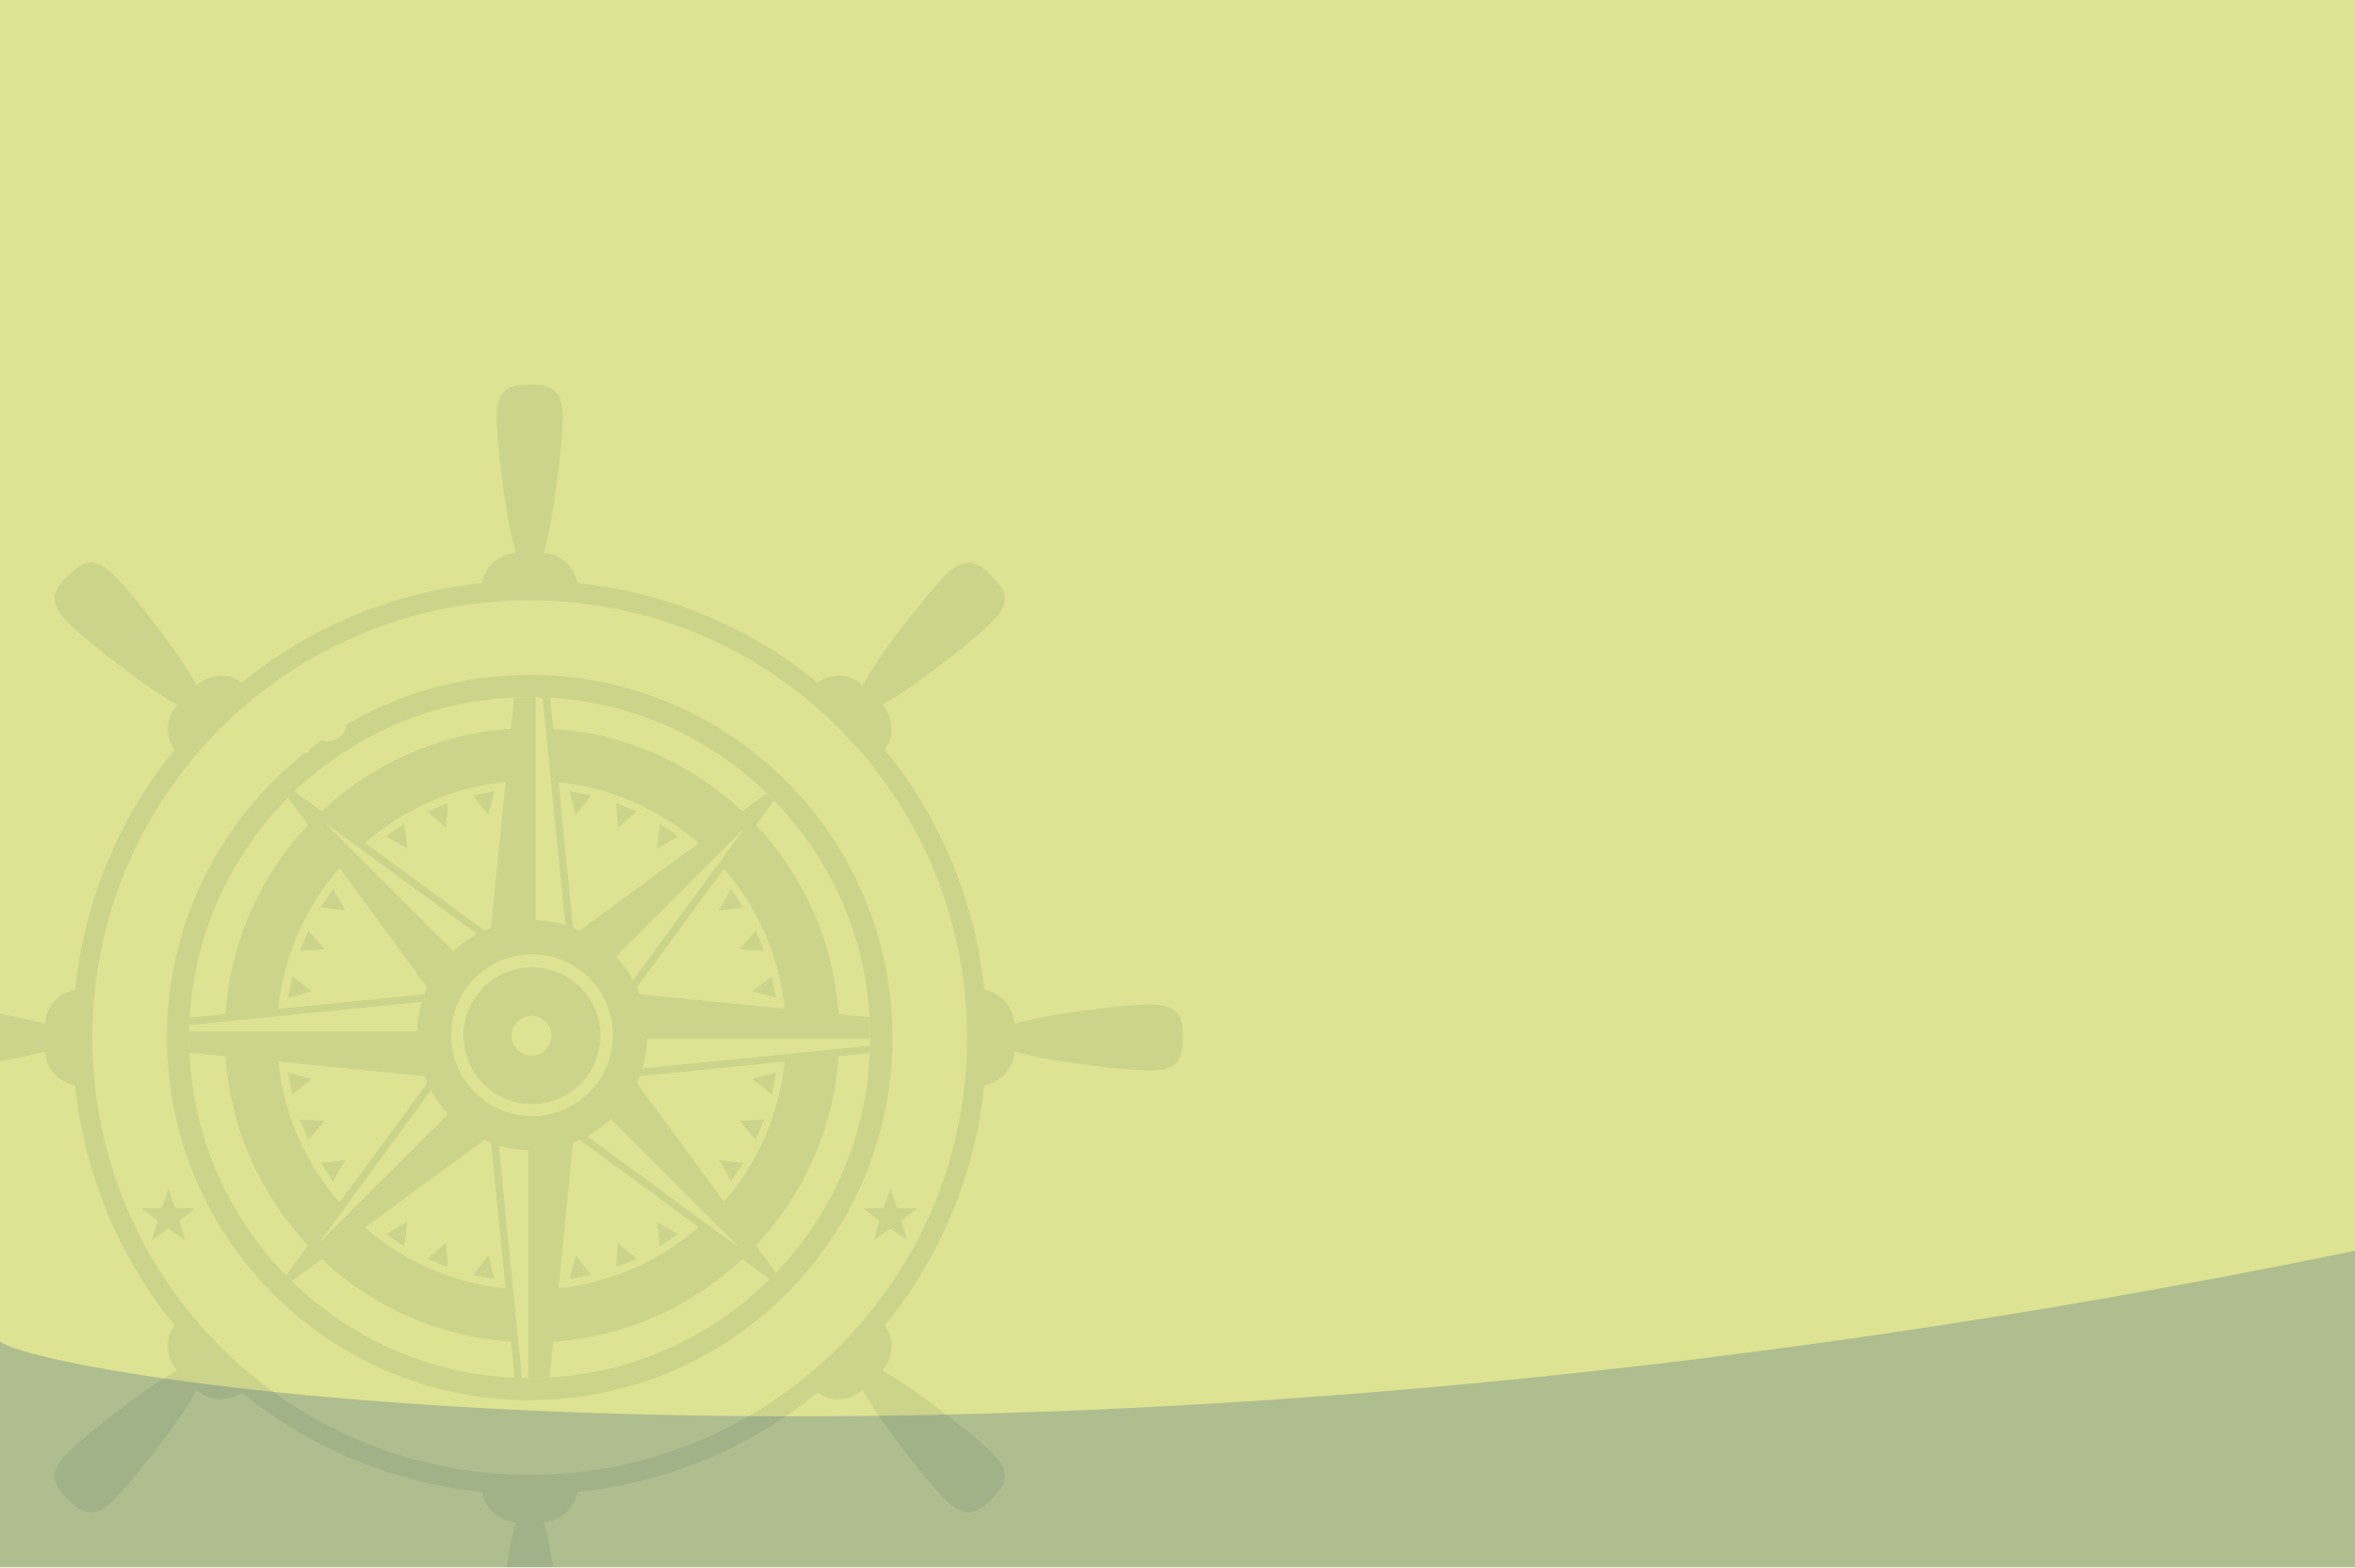
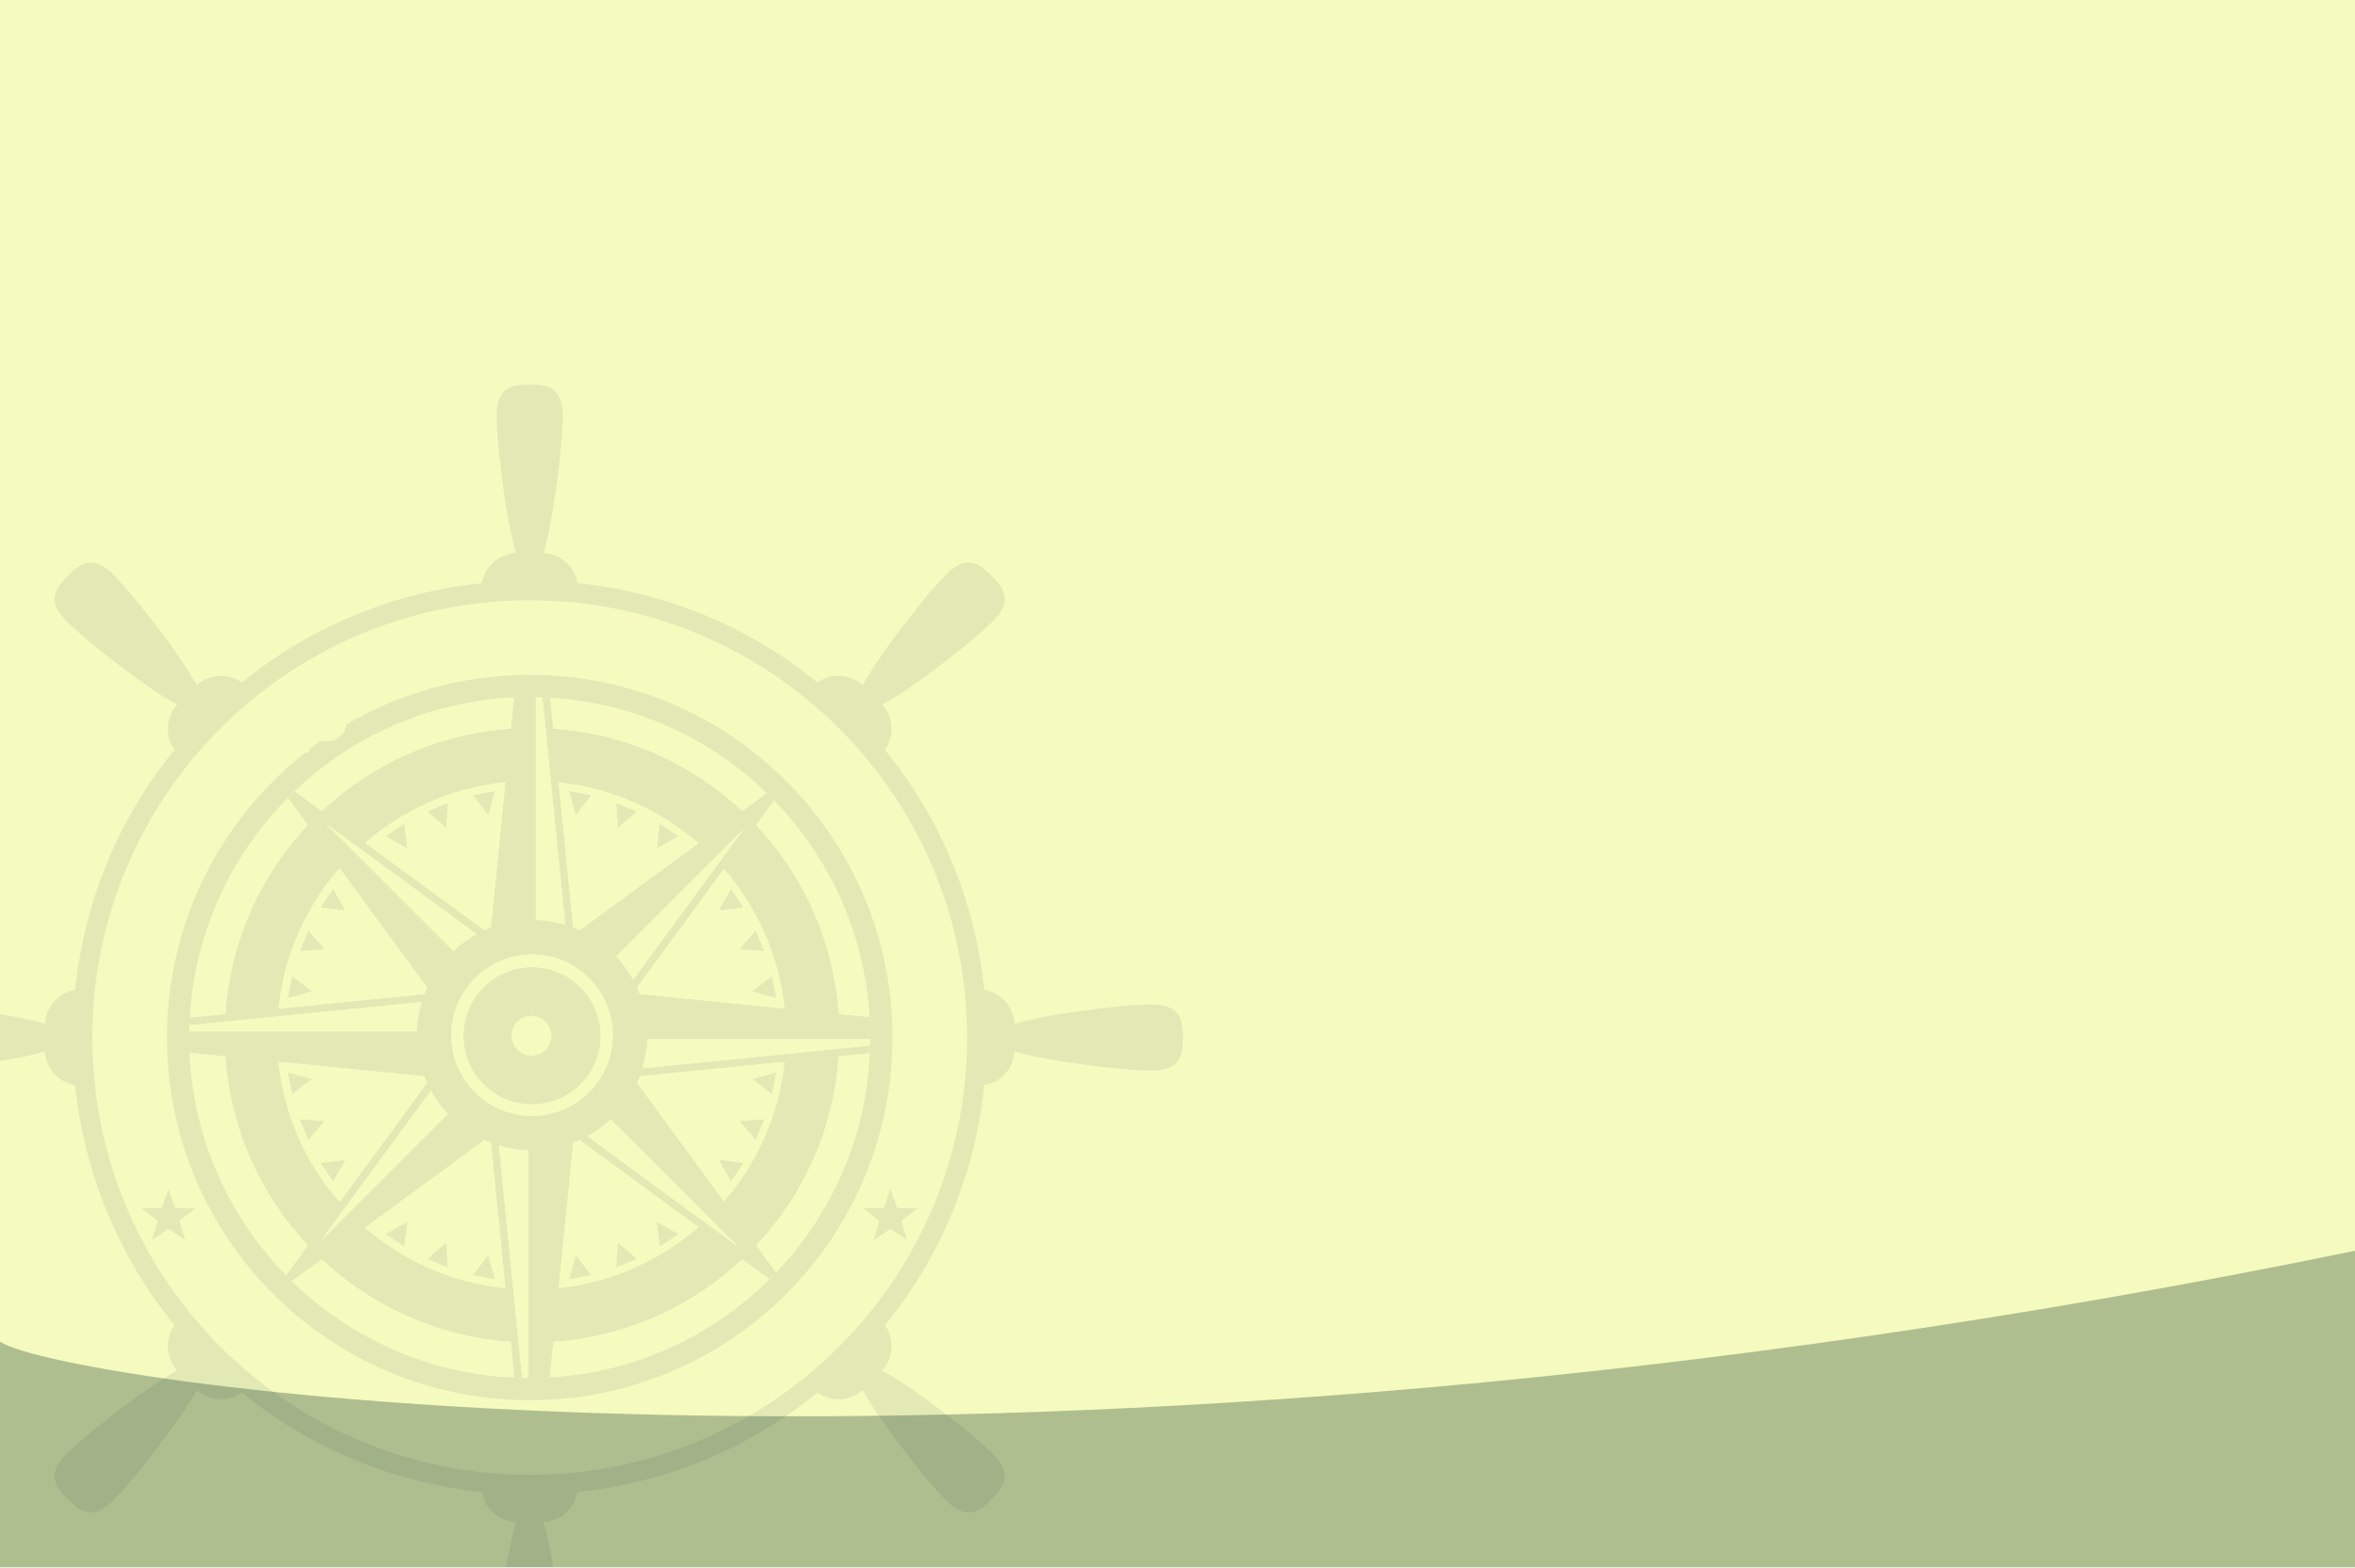
<svg xmlns="http://www.w3.org/2000/svg" width="1280" height="852" viewBox="0 0 1280 852" fill="none">
-   <rect width="1280" height="852" fill="#DDE392" />
+   <rect width="1280" height="852" fill="#F5FABF" />
  <path d="M1280 852H0V729.425C34.4 752.472 551.5 829.97 1280 680V852Z" fill="#AFBE8F" />
  <g clip-path="url(#clip0_50_1158)">
    <mask id="mask0_50_1158" style="mask-type:luminance" maskUnits="userSpaceOnUse" x="309" y="429" width="13" height="15">
      <path d="M312.958 443.287L309.308 429.996L321.401 432.393L312.958 443.287Z" fill="white" />
    </mask>
    <g mask="url(#mask0_50_1158)">
      <path d="M312.958 443.287L309.308 429.996L321.401 432.393L312.958 443.287Z" fill="#003049" fill-opacity="0.08" />
    </g>
    <mask id="mask1_50_1158" style="mask-type:luminance" maskUnits="userSpaceOnUse" x="334" y="436" width="13" height="15">
      <path d="M335.811 450.22L334.84 436.474L346.223 441.197L335.811 450.22Z" fill="white" />
    </mask>
    <g mask="url(#mask1_50_1158)">
      <path d="M335.811 450.22L334.84 436.474L346.223 441.197L335.811 450.22Z" fill="#003049" fill-opacity="0.08" />
    </g>
    <mask id="mask2_50_1158" style="mask-type:luminance" maskUnits="userSpaceOnUse" x="356" y="447" width="13" height="15">
      <path d="M356.87 461.48L358.602 447.809L368.854 454.659L356.87 461.48Z" fill="white" />
    </mask>
    <g mask="url(#mask2_50_1158)">
      <path d="M356.87 461.48L358.602 447.809L368.854 454.659L356.87 461.48Z" fill="#003049" fill-opacity="0.08" />
    </g>
    <mask id="mask3_50_1158" style="mask-type:luminance" maskUnits="userSpaceOnUse" x="390" y="483" width="15" height="13">
      <path d="M390.515 495.123L397.342 483.135L404.178 493.385L390.515 495.123Z" fill="white" />
    </mask>
    <g mask="url(#mask3_50_1158)">
      <path d="M390.515 495.123L397.342 483.135L404.178 493.385L390.515 495.123Z" fill="#003049" fill-opacity="0.08" />
    </g>
    <mask id="mask4_50_1158" style="mask-type:luminance" maskUnits="userSpaceOnUse" x="401" y="505" width="15" height="13">
      <path d="M415.499 517.15L401.75 516.167L410.776 505.762L415.499 517.15Z" fill="white" />
    </mask>
    <g mask="url(#mask4_50_1158)">
      <path d="M415.499 517.15L401.75 516.167L410.776 505.762L415.499 517.15Z" fill="#003049" fill-opacity="0.08" />
    </g>
    <mask id="mask5_50_1158" style="mask-type:luminance" maskUnits="userSpaceOnUse" x="408" y="530" width="14" height="13">
      <path d="M421.999 542.676L408.719 539.038L419.597 530.583L421.999 542.676Z" fill="white" />
    </mask>
    <g mask="url(#mask5_50_1158)">
      <path d="M421.999 542.676L408.719 539.038L419.597 530.583L421.999 542.676Z" fill="#003049" fill-opacity="0.08" />
    </g>
    <mask id="mask6_50_1158" style="mask-type:luminance" maskUnits="userSpaceOnUse" x="408" y="582" width="14" height="14">
      <path d="M419.597 595.026L408.719 586.591L421.999 582.947L419.597 595.026Z" fill="white" />
    </mask>
    <g mask="url(#mask6_50_1158)">
      <path d="M419.597 595.026L408.719 586.591L421.999 582.947L419.597 595.026Z" fill="#003049" fill-opacity="0.08" />
    </g>
    <mask id="mask7_50_1158" style="mask-type:luminance" maskUnits="userSpaceOnUse" x="401" y="608" width="15" height="12">
      <path d="M410.776 619.85L401.75 609.433L415.499 608.456L410.776 619.85Z" fill="white" />
    </mask>
    <g mask="url(#mask7_50_1158)">
      <path d="M410.776 619.85L401.75 609.433L415.499 608.456L410.776 619.85Z" fill="#003049" fill-opacity="0.08" />
    </g>
    <mask id="mask8_50_1158" style="mask-type:luminance" maskUnits="userSpaceOnUse" x="390" y="630" width="15" height="13">
      <path d="M397.342 642.482L390.515 630.511L404.178 632.23L397.342 642.482Z" fill="white" />
    </mask>
    <g mask="url(#mask8_50_1158)">
      <path d="M397.342 642.482L390.515 630.511L404.178 632.23L397.342 642.482Z" fill="#003049" fill-opacity="0.08" />
    </g>
    <mask id="mask9_50_1158" style="mask-type:luminance" maskUnits="userSpaceOnUse" x="356" y="664" width="13" height="14">
      <path d="M358.602 677.797L356.87 664.128L368.854 670.959L358.602 677.797Z" fill="white" />
    </mask>
    <g mask="url(#mask9_50_1158)">
      <path d="M358.602 677.797L356.87 664.128L368.854 670.959L358.602 677.797Z" fill="#003049" fill-opacity="0.08" />
    </g>
    <mask id="mask10_50_1158" style="mask-type:luminance" maskUnits="userSpaceOnUse" x="334" y="675" width="13" height="15">
      <path d="M334.84 689.135L335.811 675.412L346.223 684.426L334.84 689.135Z" fill="white" />
    </mask>
    <g mask="url(#mask10_50_1158)">
      <path d="M334.84 689.135L335.811 675.412L346.223 684.426L334.84 689.135Z" fill="#003049" fill-opacity="0.08" />
    </g>
    <mask id="mask11_50_1158" style="mask-type:luminance" maskUnits="userSpaceOnUse" x="309" y="682" width="13" height="14">
      <path d="M309.308 695.61L312.958 682.341L321.401 693.213L309.308 695.61Z" fill="white" />
    </mask>
    <g mask="url(#mask11_50_1158)">
      <path d="M309.308 695.61L312.958 682.341L321.401 693.213L309.308 695.61Z" fill="#003049" fill-opacity="0.08" />
    </g>
    <mask id="mask12_50_1158" style="mask-type:luminance" maskUnits="userSpaceOnUse" x="256" y="682" width="14" height="14">
      <path d="M269.046 695.61L256.968 693.213L265.402 682.341L269.046 695.61Z" fill="white" />
    </mask>
    <g mask="url(#mask12_50_1158)">
      <path d="M269.046 695.61L256.968 693.213L265.402 682.341L269.046 695.61Z" fill="#003049" fill-opacity="0.08" />
    </g>
    <mask id="mask13_50_1158" style="mask-type:luminance" maskUnits="userSpaceOnUse" x="232" y="675" width="12" height="15">
      <path d="M243.517 689.135L232.132 684.426L242.54 675.412L243.517 689.135Z" fill="white" />
    </mask>
    <g mask="url(#mask13_50_1158)">
      <path d="M243.517 689.135L232.132 684.426L242.54 675.412L243.517 689.135Z" fill="#003049" fill-opacity="0.08" />
    </g>
    <mask id="mask14_50_1158" style="mask-type:luminance" maskUnits="userSpaceOnUse" x="209" y="664" width="13" height="14">
      <path d="M219.772 677.797L209.517 670.959L221.491 664.128L219.772 677.797Z" fill="white" />
    </mask>
    <g mask="url(#mask14_50_1158)">
      <path d="M219.772 677.797L209.517 670.959L221.491 664.128L219.772 677.797Z" fill="#003049" fill-opacity="0.08" />
    </g>
    <mask id="mask15_50_1158" style="mask-type:luminance" maskUnits="userSpaceOnUse" x="174" y="630" width="14" height="13">
      <path d="M181.026 642.482L174.185 632.23L187.851 630.511L181.026 642.482Z" fill="white" />
    </mask>
    <g mask="url(#mask15_50_1158)">
      <path d="M181.026 642.482L174.185 632.23L187.851 630.511L181.026 642.482Z" fill="#003049" fill-opacity="0.08" />
    </g>
    <mask id="mask16_50_1158" style="mask-type:luminance" maskUnits="userSpaceOnUse" x="162" y="608" width="15" height="12">
      <path d="M167.565 619.85L162.862 608.456L176.59 609.433L167.565 619.85Z" fill="white" />
    </mask>
    <g mask="url(#mask16_50_1158)">
      <path d="M167.565 619.85L162.862 608.456L176.59 609.433L167.565 619.85Z" fill="#003049" fill-opacity="0.08" />
    </g>
    <mask id="mask17_50_1158" style="mask-type:luminance" maskUnits="userSpaceOnUse" x="156" y="582" width="14" height="14">
      <path d="M158.786 595.026L156.384 582.947L169.664 586.591L158.786 595.026Z" fill="white" />
    </mask>
    <g mask="url(#mask17_50_1158)">
      <path d="M158.786 595.026L156.384 582.947L169.664 586.591L158.786 595.026Z" fill="#003049" fill-opacity="0.08" />
    </g>
    <mask id="mask18_50_1158" style="mask-type:luminance" maskUnits="userSpaceOnUse" x="156" y="530" width="14" height="13">
      <path d="M156.384 542.676L158.786 530.583L169.664 539.038L156.384 542.676Z" fill="white" />
    </mask>
    <g mask="url(#mask18_50_1158)">
      <path d="M156.384 542.676L158.786 530.583L169.664 539.038L156.384 542.676Z" fill="#003049" fill-opacity="0.08" />
    </g>
    <mask id="mask19_50_1158" style="mask-type:luminance" maskUnits="userSpaceOnUse" x="162" y="505" width="15" height="13">
      <path d="M162.862 517.156L167.565 505.767L176.59 516.179L162.862 517.156Z" fill="white" />
    </mask>
    <g mask="url(#mask19_50_1158)">
      <path d="M162.862 517.156L167.565 505.767L176.59 516.179L162.862 517.156Z" fill="#003049" fill-opacity="0.08" />
    </g>
    <mask id="mask20_50_1158" style="mask-type:luminance" maskUnits="userSpaceOnUse" x="174" y="483" width="14" height="13">
      <path d="M187.851 495.123L174.185 493.385L181.026 483.135L187.851 495.123Z" fill="white" />
    </mask>
    <g mask="url(#mask20_50_1158)">
      <path d="M187.851 495.123L174.185 493.385L181.026 483.135L187.851 495.123Z" fill="#003049" fill-opacity="0.08" />
    </g>
    <mask id="mask21_50_1158" style="mask-type:luminance" maskUnits="userSpaceOnUse" x="209" y="447" width="13" height="15">
      <path d="M221.491 461.48L209.517 454.659L219.772 447.809L221.491 461.48Z" fill="white" />
    </mask>
    <g mask="url(#mask21_50_1158)">
      <path d="M221.491 461.48L209.517 454.659L219.772 447.809L221.491 461.48Z" fill="#003049" fill-opacity="0.08" />
    </g>
    <mask id="mask22_50_1158" style="mask-type:luminance" maskUnits="userSpaceOnUse" x="232" y="436" width="12" height="15">
      <path d="M242.54 450.22L232.132 441.197L243.517 436.474L242.54 450.22Z" fill="white" />
    </mask>
    <g mask="url(#mask22_50_1158)">
      <path d="M242.54 450.22L232.132 441.197L243.517 436.474L242.54 450.22Z" fill="#003049" fill-opacity="0.08" />
    </g>
    <mask id="mask23_50_1158" style="mask-type:luminance" maskUnits="userSpaceOnUse" x="256" y="429" width="14" height="15">
      <path d="M265.402 443.287L256.968 432.393L269.046 429.996L265.402 443.287Z" fill="white" />
    </mask>
    <g mask="url(#mask23_50_1158)">
      <path d="M265.402 443.287L256.968 432.393L269.046 429.996L265.402 443.287Z" fill="#003049" fill-opacity="0.08" />
    </g>
    <mask id="mask24_50_1158" style="mask-type:luminance" maskUnits="userSpaceOnUse" x="102" y="378" width="372" height="372">
-       <path d="M287.915 749.198C287.642 749.198 287.361 749.195 287.085 749.195V625.442C281.57 625.258 276.231 624.371 271.167 622.849L283.794 749.153C282.391 749.121 280.98 749.076 279.585 749.013L277.634 729.5C237.971 726.799 202.116 710.276 174.855 684.693L158.647 696.581C157.554 695.513 156.472 694.431 155.407 693.341L167.326 677.088C141.738 649.832 125.195 614.003 122.48 574.348L102.992 572.399C102.87 569.648 102.81 566.87 102.81 564.087C102.81 562.956 102.818 561.832 102.838 560.707H226.543C226.733 555.189 227.622 549.853 229.138 544.783L102.926 557.407C102.978 555.998 103.043 554.598 103.125 553.195L122.494 551.256C125.195 511.598 141.707 475.749 167.292 448.479L156.489 433.736C157.693 432.521 158.914 431.325 160.152 430.144L174.895 440.953C202.156 415.37 237.979 398.819 277.634 396.112L279.327 379.172C282.172 379.044 285.038 378.976 287.915 378.976C289.031 378.976 290.153 378.987 291.266 379.007V500.187C296.801 500.369 302.126 501.263 307.193 502.783L294.822 379.103C296.233 379.155 297.647 379.223 299.047 379.305L300.729 396.112C340.381 398.819 376.235 415.336 403.502 440.93L416.776 431.198C418.134 432.515 419.469 433.85 420.786 435.208L411.031 448.519C436.617 475.786 453.165 511.601 455.874 551.256L472.69 552.94C472.909 556.629 473.02 560.344 473.02 564.087C473.02 564.354 473.02 564.629 473.017 564.896H351.795C351.613 570.417 350.724 575.751 349.21 580.823L472.968 568.443C472.937 569.852 472.889 571.258 472.824 572.658L455.866 574.353C453.16 614.003 436.608 649.818 411.031 677.088L421.857 691.856C420.676 693.094 419.48 694.312 418.265 695.516L403.474 684.67C376.216 710.259 340.381 726.799 300.729 729.505L298.792 748.883C295.194 749.09 291.567 749.198 287.915 749.198ZM263.247 619.873L198.427 667.415C219.321 685.491 245.69 697.388 274.72 700.353L266.817 621.375C265.61 620.915 264.42 620.41 263.247 619.873ZM315.102 619.867C313.943 620.404 312.756 620.904 311.543 621.364L303.646 700.324C332.562 697.246 358.79 685.247 379.581 667.142L315.102 619.867ZM331.989 608.573C328.177 612.134 323.934 615.241 319.314 617.774L401.327 677.908L367.647 644.234L331.989 608.573ZM234.211 592.953L174.085 674.941L243.409 605.616C239.842 601.805 236.752 597.556 234.211 592.953ZM151.334 577.233C154.35 606.309 166.378 632.696 184.562 653.575L232.12 588.738C231.584 587.568 231.087 586.375 230.618 585.16L151.334 577.233ZM426.384 577.293L347.731 585.16C347.27 586.369 346.774 587.551 346.237 588.727L393.52 653.197C411.5 632.392 423.377 606.164 426.384 577.293ZM289.179 518.931C264.936 518.931 245.309 538.589 245.309 562.812C245.309 587.034 264.936 606.681 289.179 606.681C313.395 606.681 333.051 587.034 333.051 562.812C333.051 538.589 313.395 518.931 289.179 518.931ZM184.562 472.02C166.378 492.908 154.398 519.297 151.374 548.373L230.621 540.441C231.087 539.237 231.584 538.044 232.12 536.868L184.562 472.02ZM393.514 472.409L346.237 536.885C346.765 538.055 347.265 539.237 347.719 540.435L426.427 548.311C423.414 519.439 411.511 493.22 393.514 472.409ZM404.255 450.697L334.939 520.007C338.501 523.816 341.605 528.064 344.127 532.668L404.255 450.697ZM177.056 447.712L246.383 517.039C250.191 513.478 254.44 510.382 259.041 507.846L177.056 447.712ZM303.646 425.336L311.543 504.259C312.748 504.719 313.929 505.216 315.096 505.75L379.609 458.447C358.809 440.348 332.568 428.406 303.646 425.336ZM274.726 425.234C245.698 428.184 219.346 440.138 198.452 458.22L263.255 505.75C264.434 505.216 265.612 504.719 266.817 504.254L274.726 425.234Z" fill="white" />
+       <path d="M287.915 749.198C287.642 749.198 287.361 749.195 287.085 749.195V625.442C281.57 625.258 276.231 624.371 271.167 622.849L283.794 749.153C282.391 749.121 280.98 749.076 279.585 749.013L277.634 729.5C237.971 726.799 202.116 710.276 174.855 684.693L158.647 696.581C157.554 695.513 156.472 694.431 155.407 693.341L167.326 677.088C141.738 649.832 125.195 614.003 122.48 574.348L102.992 572.399C102.87 569.648 102.81 566.87 102.81 564.087C102.81 562.956 102.818 561.832 102.838 560.707H226.543C226.733 555.189 227.622 549.853 229.138 544.783L102.926 557.407C102.978 555.998 103.043 554.598 103.125 553.195L122.494 551.256C125.195 511.598 141.707 475.749 167.292 448.479L156.489 433.736C157.693 432.521 158.914 431.325 160.152 430.144L174.895 440.953C202.156 415.37 237.979 398.819 277.634 396.112L279.327 379.172C282.172 379.044 285.038 378.976 287.915 378.976C289.031 378.976 290.153 378.987 291.266 379.007V500.187C296.801 500.369 302.126 501.263 307.193 502.783L294.822 379.103C296.233 379.155 297.647 379.223 299.047 379.305L300.729 396.112C340.381 398.819 376.235 415.336 403.502 440.93L416.776 431.198C418.134 432.515 419.469 433.85 420.786 435.208L411.031 448.519C436.617 475.786 453.165 511.601 455.874 551.256L472.69 552.94C472.909 556.629 473.02 560.344 473.02 564.087C473.02 564.354 473.02 564.629 473.017 564.896H351.795C351.613 570.417 350.724 575.751 349.21 580.823L472.969 568.443C472.937 569.852 472.889 571.258 472.824 572.658L455.866 574.353C453.16 614.003 436.608 649.818 411.031 677.088L421.857 691.856C420.676 693.094 419.48 694.312 418.265 695.516L403.474 684.67C376.216 710.259 340.381 726.799 300.729 729.505L298.792 748.883C295.194 749.09 291.567 749.198 287.915 749.198ZM263.247 619.873L198.427 667.415C219.321 685.491 245.69 697.388 274.72 700.353L266.817 621.375C265.61 620.915 264.42 620.41 263.247 619.873ZM315.102 619.867C313.943 620.404 312.756 620.904 311.543 621.364L303.646 700.324C332.562 697.246 358.79 685.247 379.581 667.142L315.102 619.867ZM331.989 608.573C328.177 612.134 323.934 615.241 319.314 617.774L401.327 677.908L367.647 644.234L331.989 608.573ZM234.211 592.953L174.085 674.941L243.409 605.616C239.842 601.805 236.752 597.556 234.211 592.953ZM151.334 577.233C154.35 606.309 166.378 632.696 184.562 653.575L232.12 588.738C231.584 587.568 231.087 586.375 230.618 585.16L151.334 577.233ZM426.384 577.293L347.731 585.16C347.27 586.369 346.774 587.551 346.237 588.727L393.52 653.197C411.5 632.392 423.377 606.164 426.384 577.293ZM289.179 518.931C264.936 518.931 245.309 538.589 245.309 562.812C245.309 587.034 264.936 606.681 289.179 606.681C313.395 606.681 333.051 587.034 333.051 562.812C333.051 538.589 313.395 518.931 289.179 518.931ZM184.562 472.02C166.378 492.908 154.398 519.297 151.374 548.373L230.621 540.441C231.087 539.237 231.584 538.044 232.12 536.868L184.562 472.02ZM393.514 472.409L346.237 536.885C346.765 538.055 347.265 539.237 347.719 540.435L426.427 548.311C423.414 519.439 411.511 493.22 393.514 472.409ZM404.255 450.697L334.939 520.007C338.501 523.816 341.605 528.064 344.127 532.668L404.255 450.697ZM177.056 447.712L246.383 517.039C250.191 513.478 254.44 510.382 259.041 507.846L177.056 447.712ZM303.646 425.336L311.543 504.259C312.748 504.719 313.929 505.216 315.096 505.75L379.609 458.447C358.809 440.348 332.568 428.406 303.646 425.336ZM274.726 425.234C245.698 428.184 219.346 440.138 198.452 458.22L263.255 505.75C264.434 505.216 265.612 504.719 266.817 504.254L274.726 425.234Z" fill="white" />
    </mask>
    <g mask="url(#mask24_50_1158)">
-       <path d="M287.915 749.198C287.642 749.198 287.361 749.195 287.085 749.195V625.442C281.57 625.258 276.231 624.371 271.167 622.849L283.794 749.153C282.391 749.121 280.98 749.076 279.585 749.013L277.634 729.5C237.971 726.799 202.116 710.276 174.855 684.693L158.647 696.581C157.554 695.513 156.472 694.431 155.407 693.341L167.326 677.088C141.738 649.832 125.195 614.003 122.48 574.348L102.992 572.399C102.87 569.648 102.81 566.87 102.81 564.087C102.81 562.956 102.818 561.832 102.838 560.707H226.543C226.733 555.189 227.622 549.853 229.138 544.783L102.926 557.407C102.978 555.998 103.043 554.598 103.125 553.195L122.494 551.256C125.195 511.598 141.707 475.749 167.292 448.479L156.489 433.736C157.693 432.521 158.914 431.325 160.152 430.144L174.895 440.953C202.156 415.37 237.979 398.819 277.634 396.112L279.327 379.172C282.172 379.044 285.038 378.976 287.915 378.976C289.031 378.976 290.153 378.987 291.266 379.007V500.187C296.801 500.369 302.126 501.263 307.193 502.783L294.822 379.103C296.233 379.155 297.647 379.223 299.047 379.305L300.729 396.112C340.381 398.819 376.235 415.336 403.502 440.93L416.776 431.198C418.134 432.515 419.469 433.85 420.786 435.208L411.031 448.519C436.617 475.786 453.165 511.601 455.874 551.256L472.69 552.94C472.909 556.629 473.02 560.344 473.02 564.087C473.02 564.354 473.02 564.629 473.017 564.896H351.795C351.613 570.417 350.724 575.751 349.21 580.823L472.968 568.443C472.937 569.852 472.889 571.258 472.824 572.658L455.866 574.353C453.16 614.003 436.608 649.818 411.031 677.088L421.857 691.856C420.676 693.094 419.48 694.312 418.265 695.516L403.474 684.67C376.216 710.259 340.381 726.799 300.729 729.505L298.792 748.883C295.194 749.09 291.567 749.198 287.915 749.198ZM263.247 619.873L198.427 667.415C219.321 685.491 245.69 697.388 274.72 700.353L266.817 621.375C265.61 620.915 264.42 620.41 263.247 619.873ZM315.102 619.867C313.943 620.404 312.756 620.904 311.543 621.364L303.646 700.324C332.562 697.246 358.79 685.247 379.581 667.142L315.102 619.867ZM331.989 608.573C328.177 612.134 323.934 615.241 319.314 617.774L401.327 677.908L367.647 644.234L331.989 608.573ZM234.211 592.953L174.085 674.941L243.409 605.616C239.842 601.805 236.752 597.556 234.211 592.953ZM151.334 577.233C154.35 606.309 166.378 632.696 184.562 653.575L232.12 588.738C231.584 587.568 231.087 586.375 230.618 585.16L151.334 577.233ZM426.384 577.293L347.731 585.16C347.27 586.369 346.774 587.551 346.237 588.727L393.52 653.197C411.5 632.392 423.377 606.164 426.384 577.293ZM289.179 518.931C264.936 518.931 245.309 538.589 245.309 562.812C245.309 587.034 264.936 606.681 289.179 606.681C313.395 606.681 333.051 587.034 333.051 562.812C333.051 538.589 313.395 518.931 289.179 518.931ZM184.562 472.02C166.378 492.908 154.398 519.297 151.374 548.373L230.621 540.441C231.087 539.237 231.584 538.044 232.12 536.868L184.562 472.02ZM393.514 472.409L346.237 536.885C346.765 538.055 347.265 539.237 347.719 540.435L426.427 548.311C423.414 519.439 411.511 493.22 393.514 472.409ZM404.255 450.697L334.939 520.007C338.501 523.816 341.605 528.064 344.127 532.668L404.255 450.697ZM177.056 447.712L246.383 517.039C250.191 513.478 254.44 510.382 259.041 507.846L177.056 447.712ZM303.646 425.336L311.543 504.259C312.748 504.719 313.929 505.216 315.096 505.75L379.609 458.447C358.809 440.348 332.568 428.406 303.646 425.336ZM274.726 425.234C245.698 428.184 219.346 440.138 198.452 458.22L263.255 505.75C264.434 505.216 265.612 504.719 266.817 504.254L274.726 425.234Z" fill="#003049" fill-opacity="0.08" />
+       <path d="M287.915 749.198C287.642 749.198 287.361 749.195 287.085 749.195V625.442C281.57 625.258 276.231 624.371 271.167 622.849L283.794 749.153C282.391 749.121 280.98 749.076 279.585 749.013L277.634 729.5C237.971 726.799 202.116 710.276 174.855 684.693L158.647 696.581C157.554 695.513 156.472 694.431 155.407 693.341L167.326 677.088C141.738 649.832 125.195 614.003 122.48 574.348L102.992 572.399C102.87 569.648 102.81 566.87 102.81 564.087C102.81 562.956 102.818 561.832 102.838 560.707H226.543C226.733 555.189 227.622 549.853 229.138 544.783L102.926 557.407C102.978 555.998 103.043 554.598 103.125 553.195L122.494 551.256C125.195 511.598 141.707 475.749 167.292 448.479L156.489 433.736C157.693 432.521 158.914 431.325 160.152 430.144L174.895 440.953C202.156 415.37 237.979 398.819 277.634 396.112L279.327 379.172C282.172 379.044 285.038 378.976 287.915 378.976C289.031 378.976 290.153 378.987 291.266 379.007V500.187C296.801 500.369 302.126 501.263 307.193 502.783L294.822 379.103C296.233 379.155 297.647 379.223 299.047 379.305L300.729 396.112C340.381 398.819 376.235 415.336 403.502 440.93L416.776 431.198C418.134 432.515 419.469 433.85 420.786 435.208L411.031 448.519C436.617 475.786 453.165 511.601 455.874 551.256L472.69 552.94C472.909 556.629 473.02 560.344 473.02 564.087C473.02 564.354 473.02 564.629 473.017 564.896H351.795C351.613 570.417 350.724 575.751 349.21 580.823L472.969 568.443C472.937 569.852 472.889 571.258 472.824 572.658L455.866 574.353C453.16 614.003 436.608 649.818 411.031 677.088L421.857 691.856C420.676 693.094 419.48 694.312 418.265 695.516L403.474 684.67C376.216 710.259 340.381 726.799 300.729 729.505L298.792 748.883C295.194 749.09 291.567 749.198 287.915 749.198ZM263.247 619.873L198.427 667.415C219.321 685.491 245.69 697.388 274.72 700.353L266.817 621.375C265.61 620.915 264.42 620.41 263.247 619.873ZM315.102 619.867C313.943 620.404 312.756 620.904 311.543 621.364L303.646 700.324C332.562 697.246 358.79 685.247 379.581 667.142L315.102 619.867ZM331.989 608.573C328.177 612.134 323.934 615.241 319.314 617.774L401.327 677.908L367.647 644.234L331.989 608.573ZM234.211 592.953L174.085 674.941L243.409 605.616C239.842 601.805 236.752 597.556 234.211 592.953ZM151.334 577.233C154.35 606.309 166.378 632.696 184.562 653.575L232.12 588.738C231.584 587.568 231.087 586.375 230.618 585.16L151.334 577.233ZM426.384 577.293L347.731 585.16C347.27 586.369 346.774 587.551 346.237 588.727L393.52 653.197C411.5 632.392 423.377 606.164 426.384 577.293ZM289.179 518.931C264.936 518.931 245.309 538.589 245.309 562.812C245.309 587.034 264.936 606.681 289.179 606.681C313.395 606.681 333.051 587.034 333.051 562.812C333.051 538.589 313.395 518.931 289.179 518.931ZM184.562 472.02C166.378 492.908 154.398 519.297 151.374 548.373L230.621 540.441C231.087 539.237 231.584 538.044 232.12 536.868L184.562 472.02ZM393.514 472.409L346.237 536.885C346.765 538.055 347.265 539.237 347.719 540.435L426.427 548.311C423.414 519.439 411.511 493.22 393.514 472.409ZM404.255 450.697L334.939 520.007C338.501 523.816 341.605 528.064 344.127 532.668L404.255 450.697ZM177.056 447.712L246.383 517.039C250.191 513.478 254.44 510.382 259.041 507.846L177.056 447.712ZM303.646 425.336L311.543 504.259C312.748 504.719 313.929 505.216 315.096 505.75L379.609 458.447C358.809 440.348 332.568 428.406 303.646 425.336ZM274.726 425.234C245.698 428.184 219.346 440.138 198.452 458.22L263.255 505.75C264.434 505.216 265.612 504.719 266.817 504.254L274.726 425.234Z" fill="#003049" fill-opacity="0.08" />
    </g>
    <mask id="mask25_50_1158" style="mask-type:luminance" maskUnits="userSpaceOnUse" x="251" y="525" width="76" height="76">
      <path d="M289.179 600.396C268.577 600.396 251.881 583.7 251.881 563.115C251.881 542.514 268.577 525.818 289.179 525.818C309.771 525.818 326.456 542.514 326.456 563.115C326.456 583.7 309.771 600.396 289.179 600.396ZM288.878 552.36C282.951 552.36 278.128 557.18 278.128 563.115C278.128 569.045 282.951 573.859 288.878 573.859C294.816 573.859 299.627 569.045 299.627 563.115C299.627 557.18 294.816 552.36 288.878 552.36Z" fill="white" />
    </mask>
    <g mask="url(#mask25_50_1158)">
      <path d="M289.179 600.396C268.577 600.396 251.881 583.7 251.881 563.115C251.881 542.514 268.577 525.818 289.179 525.818C309.771 525.818 326.456 542.514 326.456 563.115C326.456 583.7 309.771 600.396 289.179 600.396ZM288.878 552.36C282.951 552.36 278.128 557.18 278.128 563.115C278.128 569.045 282.951 573.859 288.878 573.859C294.816 573.859 299.627 569.045 299.627 563.115C299.627 557.18 294.816 552.36 288.878 552.36Z" fill="#003049" fill-opacity="0.08" />
    </g>
-     <path d="M287.915 919.087C277.983 919.087 269.929 917.7 269.929 901.652C270.057 892.538 271.014 883.376 272.105 874.333C274.002 858.62 276.157 842.816 280.443 827.542C272.309 827.13 265.053 821.641 262.645 813.808C262.338 812.942 262.202 812.039 262.006 811.15C214.575 806.359 168.354 787.498 131.534 757.113C130.829 757.689 130.003 758.101 129.208 758.539C126.385 760.03 123.261 760.757 120.143 760.757C115.326 760.757 110.529 759.019 106.911 755.665C101.995 765.011 95.04 774.426 88.8 782.823C80.403 794.138 71.582 805.22 61.934 815.498C57.013 820.422 52.968 822.322 49.396 822.322C44.73 822.322 40.867 819.087 36.891 815.111C29.865 808.088 25.162 801.414 36.505 790.071C43.037 783.715 50.194 777.902 57.356 772.29C69.807 762.52 82.513 752.864 96.343 745.091C90.874 739.056 89.638 730.045 93.469 722.8C93.861 721.979 94.401 721.23 94.887 720.471C64.53 683.56 45.672 637.489 40.847 589.996C39.947 589.908 39.061 589.613 38.198 589.357C30.439 586.969 24.77 579.678 24.46 571.559C14.373 574.703 2.797 576.435 -7.552 577.96C-21.49 580.022 -35.563 581.627 -49.655 582.07C-65.701 582.07 -67.087 574.021 -67.087 564.087C-67.087 554.152 -65.701 546.104 -49.655 546.104C-40.544 546.232 -31.371 547.186 -22.337 548.279C-6.62 550.176 9.193 552.326 24.46 556.615C24.869 548.472 30.362 541.228 38.198 538.814C39.052 538.51 39.967 538.365 40.847 538.177C45.647 490.747 64.501 444.528 94.887 407.705C94.313 406.998 93.901 406.174 93.469 405.379C89.67 398.202 90.814 389.043 96.343 383.082C86.989 378.166 77.577 371.205 69.185 364.977C57.864 356.579 46.78 347.758 36.505 338.102C25.162 326.765 29.865 320.085 36.891 313.062C40.864 309.086 44.73 305.851 49.396 305.851C52.968 305.851 57.013 307.751 61.934 312.676C68.282 319.208 74.098 326.364 79.718 333.527C89.485 345.977 99.141 358.686 106.911 372.509C110.595 369.183 115.38 367.422 120.197 367.422C123.281 367.422 126.379 368.144 129.211 369.64C130.032 370.029 130.778 370.566 131.534 371.06C168.439 340.704 214.515 321.843 262.006 317.024C262.094 316.121 262.389 315.237 262.645 314.365C265.053 306.533 272.309 301.043 280.443 300.631C276.157 285.361 274.002 269.553 272.105 253.834C271.014 244.803 270.057 235.629 269.929 226.521C269.929 210.473 277.983 209.087 287.915 209.087C297.846 209.087 305.895 210.473 305.895 226.521C305.455 240.605 303.853 254.683 301.788 268.622C300.252 278.968 298.528 290.549 295.384 300.631C303.507 300.944 310.797 306.607 313.188 314.365C313.489 315.226 313.637 316.135 313.821 317.024C361.258 321.82 407.47 340.675 444.296 371.06C445 370.484 445.827 370.069 446.622 369.64C449.451 368.144 452.552 367.422 455.636 367.422C460.453 367.422 465.238 369.183 468.919 372.509C476.689 358.686 486.345 345.977 496.112 333.527C501.729 326.364 507.546 319.208 513.899 312.676C518.817 307.751 522.862 305.851 526.434 305.851C531.097 305.851 534.963 309.086 538.936 313.062C545.965 320.085 550.671 326.765 539.328 338.102C529.05 347.758 517.963 356.579 506.645 364.977C498.253 371.205 488.838 378.166 479.483 383.082C485.016 389.043 486.16 398.202 482.363 405.373C481.966 406.2 481.432 406.949 480.935 407.705C511.297 444.614 530.155 490.69 534.98 538.177C535.883 538.265 536.757 538.561 537.632 538.814C545.468 541.228 550.957 548.472 551.369 556.615C566.637 552.326 582.445 550.176 598.164 548.279C607.204 547.186 616.374 546.232 625.482 546.104C641.528 546.104 642.913 554.152 642.913 564.087C642.913 574.021 641.528 582.07 625.482 582.07C611.398 581.627 597.323 580.022 583.376 577.96C573.033 576.435 561.448 574.703 551.369 571.559C551.06 579.678 545.391 586.969 537.632 589.357C536.777 589.664 535.863 589.809 534.98 589.996C530.177 637.427 511.328 683.645 480.935 720.471C481.514 721.173 481.929 722.002 482.363 722.8C486.192 730.045 484.953 739.056 479.483 745.091C493.314 752.864 506.02 762.52 518.474 772.29C525.63 777.902 532.793 783.715 539.328 790.071C550.671 801.414 545.965 808.088 538.936 815.111C534.963 819.087 531.097 822.322 526.434 822.322C522.862 822.322 518.817 820.422 513.899 815.498C504.245 805.22 495.427 794.138 487.027 782.823C480.793 774.426 473.832 765.011 468.919 755.665C465.301 759.019 460.504 760.757 455.687 760.757C452.569 760.757 449.442 760.03 446.622 758.539C445.798 758.144 445.049 757.601 444.296 757.113C407.382 787.47 361.312 806.33 313.821 811.15C313.733 812.056 313.441 812.936 313.188 813.808C310.797 821.567 303.507 827.235 295.384 827.542C298.528 837.624 300.252 849.208 301.788 859.552C303.853 873.49 305.455 887.563 305.895 901.652C305.895 917.7 297.846 919.087 287.915 919.087ZM287.915 326.353C156.614 326.353 50.179 432.788 50.179 564.087C50.179 695.391 156.614 801.826 287.915 801.826C419.216 801.826 525.65 695.391 525.65 564.087C525.65 432.788 419.216 326.353 287.915 326.353ZM287.915 761.257C179.021 761.257 90.743 672.984 90.743 564.087C90.743 501.254 120.131 445.287 165.918 409.179C166.077 409.292 166.261 409.372 166.463 409.417C166.551 409.434 166.639 409.443 166.721 409.443C166.98 409.443 167.215 409.363 167.428 409.202C167.783 408.943 168.045 408.341 168.212 407.395C170.297 405.802 172.41 404.249 174.557 402.738C174.912 402.763 175.29 402.797 175.693 402.846C176.604 402.956 177.442 403.01 178.201 403.01C178.996 403.01 179.706 402.951 180.328 402.829C181.552 402.584 182.869 401.957 184.27 400.92C186.283 399.429 187.504 397.668 187.916 395.655C188.03 395.109 188.087 394.561 188.089 394.013C217.372 376.789 251.486 366.911 287.915 366.911C396.809 366.911 485.087 455.195 485.087 564.087C485.087 672.984 396.809 761.257 287.915 761.257ZM287.086 749.195C287.361 749.195 287.642 749.198 287.915 749.198C291.567 749.198 295.194 749.09 298.792 748.883C345.306 746.187 387.212 726.316 418.265 695.516C419.48 694.312 420.676 693.094 421.857 691.855C451.717 660.556 470.722 618.813 472.824 572.658C472.889 571.258 472.937 569.852 472.969 568.443C472.997 567.265 473.011 566.08 473.017 564.896C473.02 564.629 473.02 564.354 473.02 564.087C473.02 560.344 472.909 556.629 472.69 552.94C469.975 507.267 450.697 466.044 420.787 435.207C419.469 433.85 418.134 432.515 416.777 431.197C385.937 401.287 344.723 382.014 299.048 379.305C297.648 379.223 296.233 379.154 294.822 379.103C293.635 379.061 292.459 379.027 291.266 379.007C290.153 378.987 289.031 378.975 287.915 378.975C285.038 378.975 282.173 379.044 279.327 379.171C233.183 381.279 191.446 400.284 160.152 430.144C158.914 431.325 157.693 432.521 156.489 433.736C125.695 464.786 105.823 506.687 103.125 553.195C103.043 554.598 102.978 555.998 102.927 557.407C102.89 558.503 102.858 559.608 102.839 560.707C102.819 561.832 102.81 562.956 102.81 564.087C102.81 566.87 102.87 569.647 102.992 572.399C105.068 619.393 124.664 661.825 155.407 693.341C156.472 694.431 157.554 695.513 158.647 696.581C190.16 727.333 232.589 746.934 279.585 749.013C280.98 749.076 282.391 749.121 283.794 749.152C284.893 749.175 285.984 749.189 287.086 749.195Z" fill="#003049" fill-opacity="0.08" />
+     <path d="M287.915 919.087C277.983 919.087 269.929 917.7 269.929 901.652C270.057 892.538 271.014 883.376 272.105 874.333C274.002 858.62 276.157 842.816 280.443 827.542C272.309 827.13 265.053 821.641 262.645 813.808C262.338 812.942 262.202 812.039 262.006 811.15C214.575 806.359 168.354 787.498 131.534 757.113C130.829 757.689 130.003 758.101 129.208 758.539C126.385 760.03 123.261 760.757 120.143 760.757C115.326 760.757 110.529 759.019 106.911 755.665C101.995 765.011 95.04 774.426 88.801 782.823C80.403 794.138 71.582 805.22 61.934 815.498C57.013 820.422 52.968 822.322 49.396 822.322C44.73 822.322 40.867 819.087 36.891 815.111C29.865 808.088 25.162 801.414 36.505 790.071C43.037 783.715 50.194 777.902 57.356 772.29C69.807 762.52 82.513 752.864 96.343 745.091C90.874 739.056 89.638 730.045 93.469 722.8C93.861 721.979 94.401 721.23 94.887 720.471C64.53 683.56 45.672 637.489 40.847 589.996C39.947 589.908 39.061 589.613 38.198 589.357C30.439 586.969 24.77 579.678 24.46 571.559C14.373 574.703 2.797 576.435 -7.552 577.96C-21.49 580.022 -35.563 581.627 -49.655 582.07C-65.701 582.07 -67.087 574.021 -67.087 564.087C-67.087 554.152 -65.701 546.104 -49.655 546.104C-40.544 546.232 -31.371 547.186 -22.337 548.279C-6.62 550.176 9.193 552.326 24.46 556.615C24.869 548.472 30.362 541.228 38.198 538.814C39.052 538.51 39.967 538.365 40.847 538.177C45.647 490.746 64.501 444.528 94.887 407.705C94.313 406.998 93.901 406.174 93.469 405.379C89.67 398.202 90.814 389.043 96.343 383.082C86.989 378.166 77.577 371.205 69.185 364.977C57.864 356.579 46.78 347.758 36.505 338.102C25.162 326.765 29.865 320.085 36.891 313.062C40.864 309.086 44.73 305.851 49.396 305.851C52.968 305.851 57.013 307.751 61.934 312.676C68.282 319.208 74.098 326.364 79.718 333.527C89.485 345.977 99.141 358.686 106.911 372.509C110.595 369.183 115.38 367.422 120.197 367.422C123.281 367.422 126.379 368.144 129.211 369.64C130.032 370.029 130.778 370.566 131.534 371.06C168.439 340.704 214.515 321.843 262.006 317.024C262.094 316.121 262.389 315.237 262.645 314.365C265.053 306.533 272.309 301.043 280.443 300.631C276.157 285.361 274.002 269.553 272.105 253.834C271.014 244.802 270.057 235.629 269.929 226.521C269.929 210.473 277.983 209.087 287.915 209.087C297.846 209.087 305.895 210.473 305.895 226.521C305.455 240.605 303.853 254.683 301.788 268.622C300.252 278.968 298.528 290.549 295.384 300.631C303.507 300.944 310.797 306.607 313.188 314.365C313.489 315.226 313.637 316.135 313.821 317.024C361.258 321.82 407.47 340.675 444.296 371.06C445 370.484 445.827 370.069 446.622 369.64C449.451 368.144 452.552 367.422 455.636 367.422C460.453 367.422 465.238 369.183 468.919 372.509C476.689 358.686 486.345 345.977 496.112 333.527C501.729 326.364 507.546 319.208 513.899 312.676C518.817 307.751 522.862 305.851 526.434 305.851C531.097 305.851 534.963 309.086 538.936 313.062C545.965 320.085 550.671 326.765 539.328 338.102C529.05 347.758 517.963 356.579 506.645 364.977C498.253 371.205 488.838 378.166 479.483 383.082C485.016 389.043 486.16 398.202 482.363 405.373C481.966 406.2 481.432 406.949 480.935 407.705C511.297 444.614 530.155 490.69 534.98 538.177C535.883 538.265 536.758 538.561 537.632 538.814C545.468 541.228 550.957 548.472 551.369 556.615C566.637 552.326 582.445 550.176 598.164 548.279C607.204 547.186 616.374 546.232 625.482 546.104C641.528 546.104 642.913 554.152 642.913 564.087C642.913 574.021 641.528 582.07 625.482 582.07C611.398 581.627 597.323 580.022 583.376 577.96C573.033 576.435 561.448 574.703 551.369 571.559C551.06 579.678 545.391 586.969 537.632 589.357C536.777 589.664 535.863 589.809 534.98 589.996C530.177 637.427 511.328 683.645 480.935 720.471C481.514 721.173 481.929 722.002 482.363 722.8C486.192 730.045 484.953 739.056 479.483 745.091C493.314 752.864 506.02 762.52 518.474 772.29C525.63 777.902 532.793 783.715 539.328 790.071C550.671 801.414 545.965 808.088 538.936 815.111C534.963 819.087 531.097 822.322 526.434 822.322C522.862 822.322 518.817 820.422 513.899 815.498C504.245 805.22 495.427 794.138 487.027 782.823C480.793 774.426 473.832 765.011 468.919 755.665C465.301 759.019 460.504 760.757 455.687 760.757C452.569 760.757 449.442 760.03 446.622 758.539C445.798 758.144 445.049 757.601 444.296 757.113C407.382 787.47 361.312 806.33 313.821 811.15C313.733 812.056 313.441 812.936 313.188 813.808C310.797 821.567 303.507 827.235 295.384 827.542C298.528 837.624 300.252 849.208 301.788 859.552C303.853 873.49 305.455 887.563 305.895 901.652C305.895 917.7 297.846 919.087 287.915 919.087ZM287.915 326.353C156.614 326.353 50.179 432.788 50.179 564.087C50.179 695.391 156.614 801.826 287.915 801.826C419.216 801.826 525.65 695.391 525.65 564.087C525.65 432.788 419.216 326.353 287.915 326.353ZM287.915 761.257C179.021 761.257 90.743 672.984 90.743 564.087C90.743 501.254 120.131 445.287 165.918 409.179C166.077 409.292 166.261 409.372 166.463 409.417C166.551 409.434 166.639 409.443 166.721 409.443C166.98 409.443 167.215 409.363 167.428 409.202C167.783 408.943 168.045 408.341 168.212 407.395C170.297 405.802 172.41 404.249 174.557 402.738C174.912 402.763 175.29 402.797 175.693 402.846C176.604 402.956 177.442 403.01 178.201 403.01C178.996 403.01 179.706 402.951 180.328 402.829C181.552 402.584 182.869 401.957 184.27 400.92C186.283 399.429 187.504 397.668 187.916 395.655C188.03 395.109 188.087 394.561 188.089 394.013C217.372 376.789 251.486 366.911 287.915 366.911C396.809 366.911 485.087 455.195 485.087 564.087C485.087 672.984 396.809 761.257 287.915 761.257ZM287.086 749.195C287.361 749.195 287.642 749.198 287.915 749.198C291.567 749.198 295.194 749.09 298.792 748.883C345.306 746.187 387.212 726.316 418.265 695.516C419.48 694.312 420.676 693.094 421.857 691.855C451.717 660.556 470.722 618.813 472.824 572.658C472.889 571.258 472.937 569.852 472.969 568.443C472.997 567.265 473.011 566.08 473.017 564.896C473.02 564.629 473.02 564.354 473.02 564.087C473.02 560.344 472.909 556.629 472.69 552.94C469.975 507.267 450.697 466.044 420.787 435.207C419.469 433.85 418.134 432.515 416.777 431.197C385.937 401.286 344.723 382.014 299.048 379.305C297.648 379.223 296.233 379.154 294.822 379.103C293.635 379.061 292.459 379.027 291.266 379.007C290.153 378.987 289.031 378.975 287.915 378.975C285.038 378.975 282.173 379.044 279.327 379.171C233.183 381.279 191.446 400.284 160.152 430.144C158.914 431.325 157.693 432.521 156.489 433.736C125.695 464.786 105.823 506.687 103.125 553.195C103.043 554.598 102.978 555.998 102.927 557.407C102.89 558.503 102.858 559.608 102.839 560.707C102.819 561.832 102.81 562.956 102.81 564.087C102.81 566.87 102.87 569.647 102.992 572.399C105.068 619.393 124.664 661.825 155.407 693.341C156.472 694.431 157.554 695.513 158.647 696.581C190.16 727.333 232.589 746.934 279.585 749.013C280.98 749.076 282.391 749.121 283.794 749.152C284.893 749.175 285.984 749.189 287.086 749.195Z" fill="#003049" fill-opacity="0.08" />
    <mask id="mask26_50_1158" style="mask-type:luminance" maskUnits="userSpaceOnUse" x="76" y="646" width="31" height="29">
      <path d="M100.748 674.375L91.586 668.09L82.433 674.375L85.577 663.714L76.77 656.952L87.874 656.648L91.586 646.185L95.307 656.648L106.405 656.952L97.604 663.714L100.748 674.375Z" fill="white" />
    </mask>
    <g mask="url(#mask26_50_1158)">
      <path d="M100.748 674.375L91.586 668.09L82.433 674.375L85.577 663.714L76.77 656.952L87.874 656.648L91.586 646.185L95.307 656.648L106.405 656.952L97.604 663.714L100.748 674.375Z" fill="#003049" fill-opacity="0.08" />
    </g>
    <mask id="mask27_50_1158" style="mask-type:luminance" maskUnits="userSpaceOnUse" x="469" y="646" width="30" height="29">
      <path d="M493.11 674.375L483.953 668.09L474.792 674.375L477.93 663.714L469.135 656.952L480.233 656.648L483.953 646.185L487.668 656.648L498.776 656.952L489.966 663.714L493.11 674.375Z" fill="white" />
    </mask>
    <g mask="url(#mask27_50_1158)">
      <path d="M493.11 674.375L483.953 668.09L474.792 674.375L477.93 663.714L469.135 656.952L480.233 656.648L483.953 646.185L487.668 656.648L498.776 656.952L489.966 663.714L493.11 674.375Z" fill="#003049" fill-opacity="0.08" />
    </g>
  </g>
  <defs>
    <clipPath id="clip0_50_1158">
      <rect width="710" height="710" fill="white" transform="translate(0 142)" />
    </clipPath>
  </defs>
</svg>
